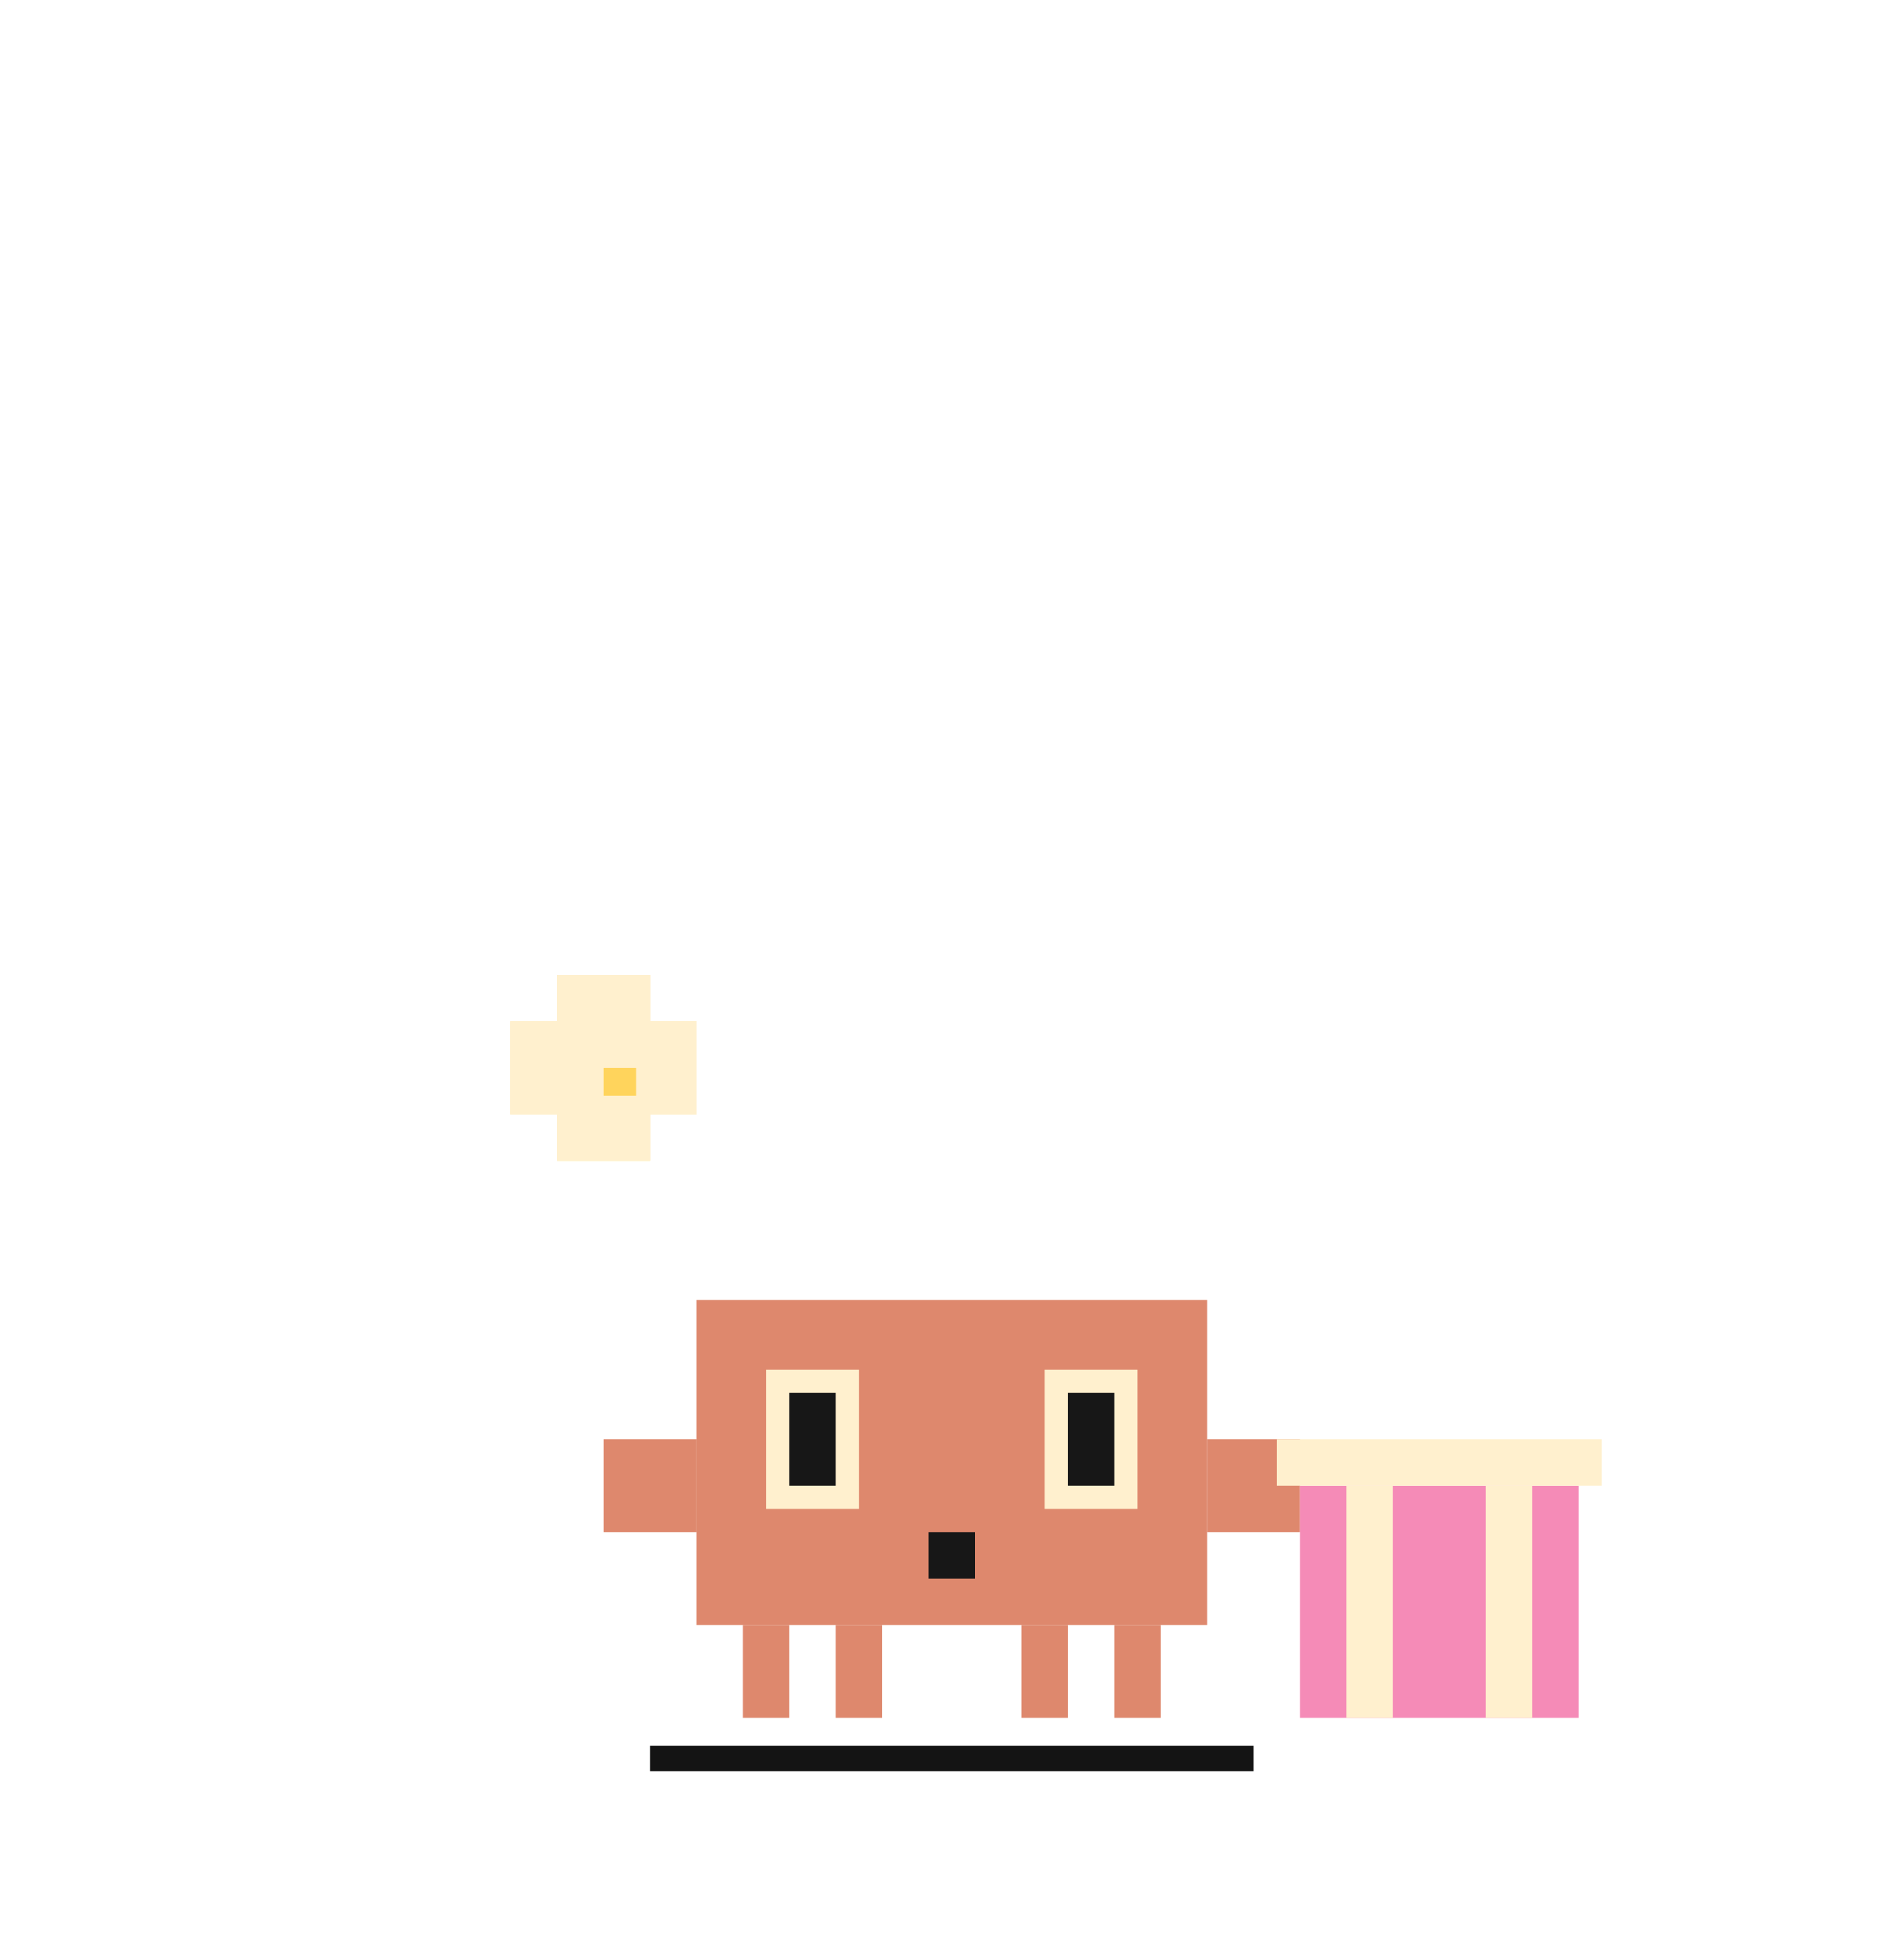
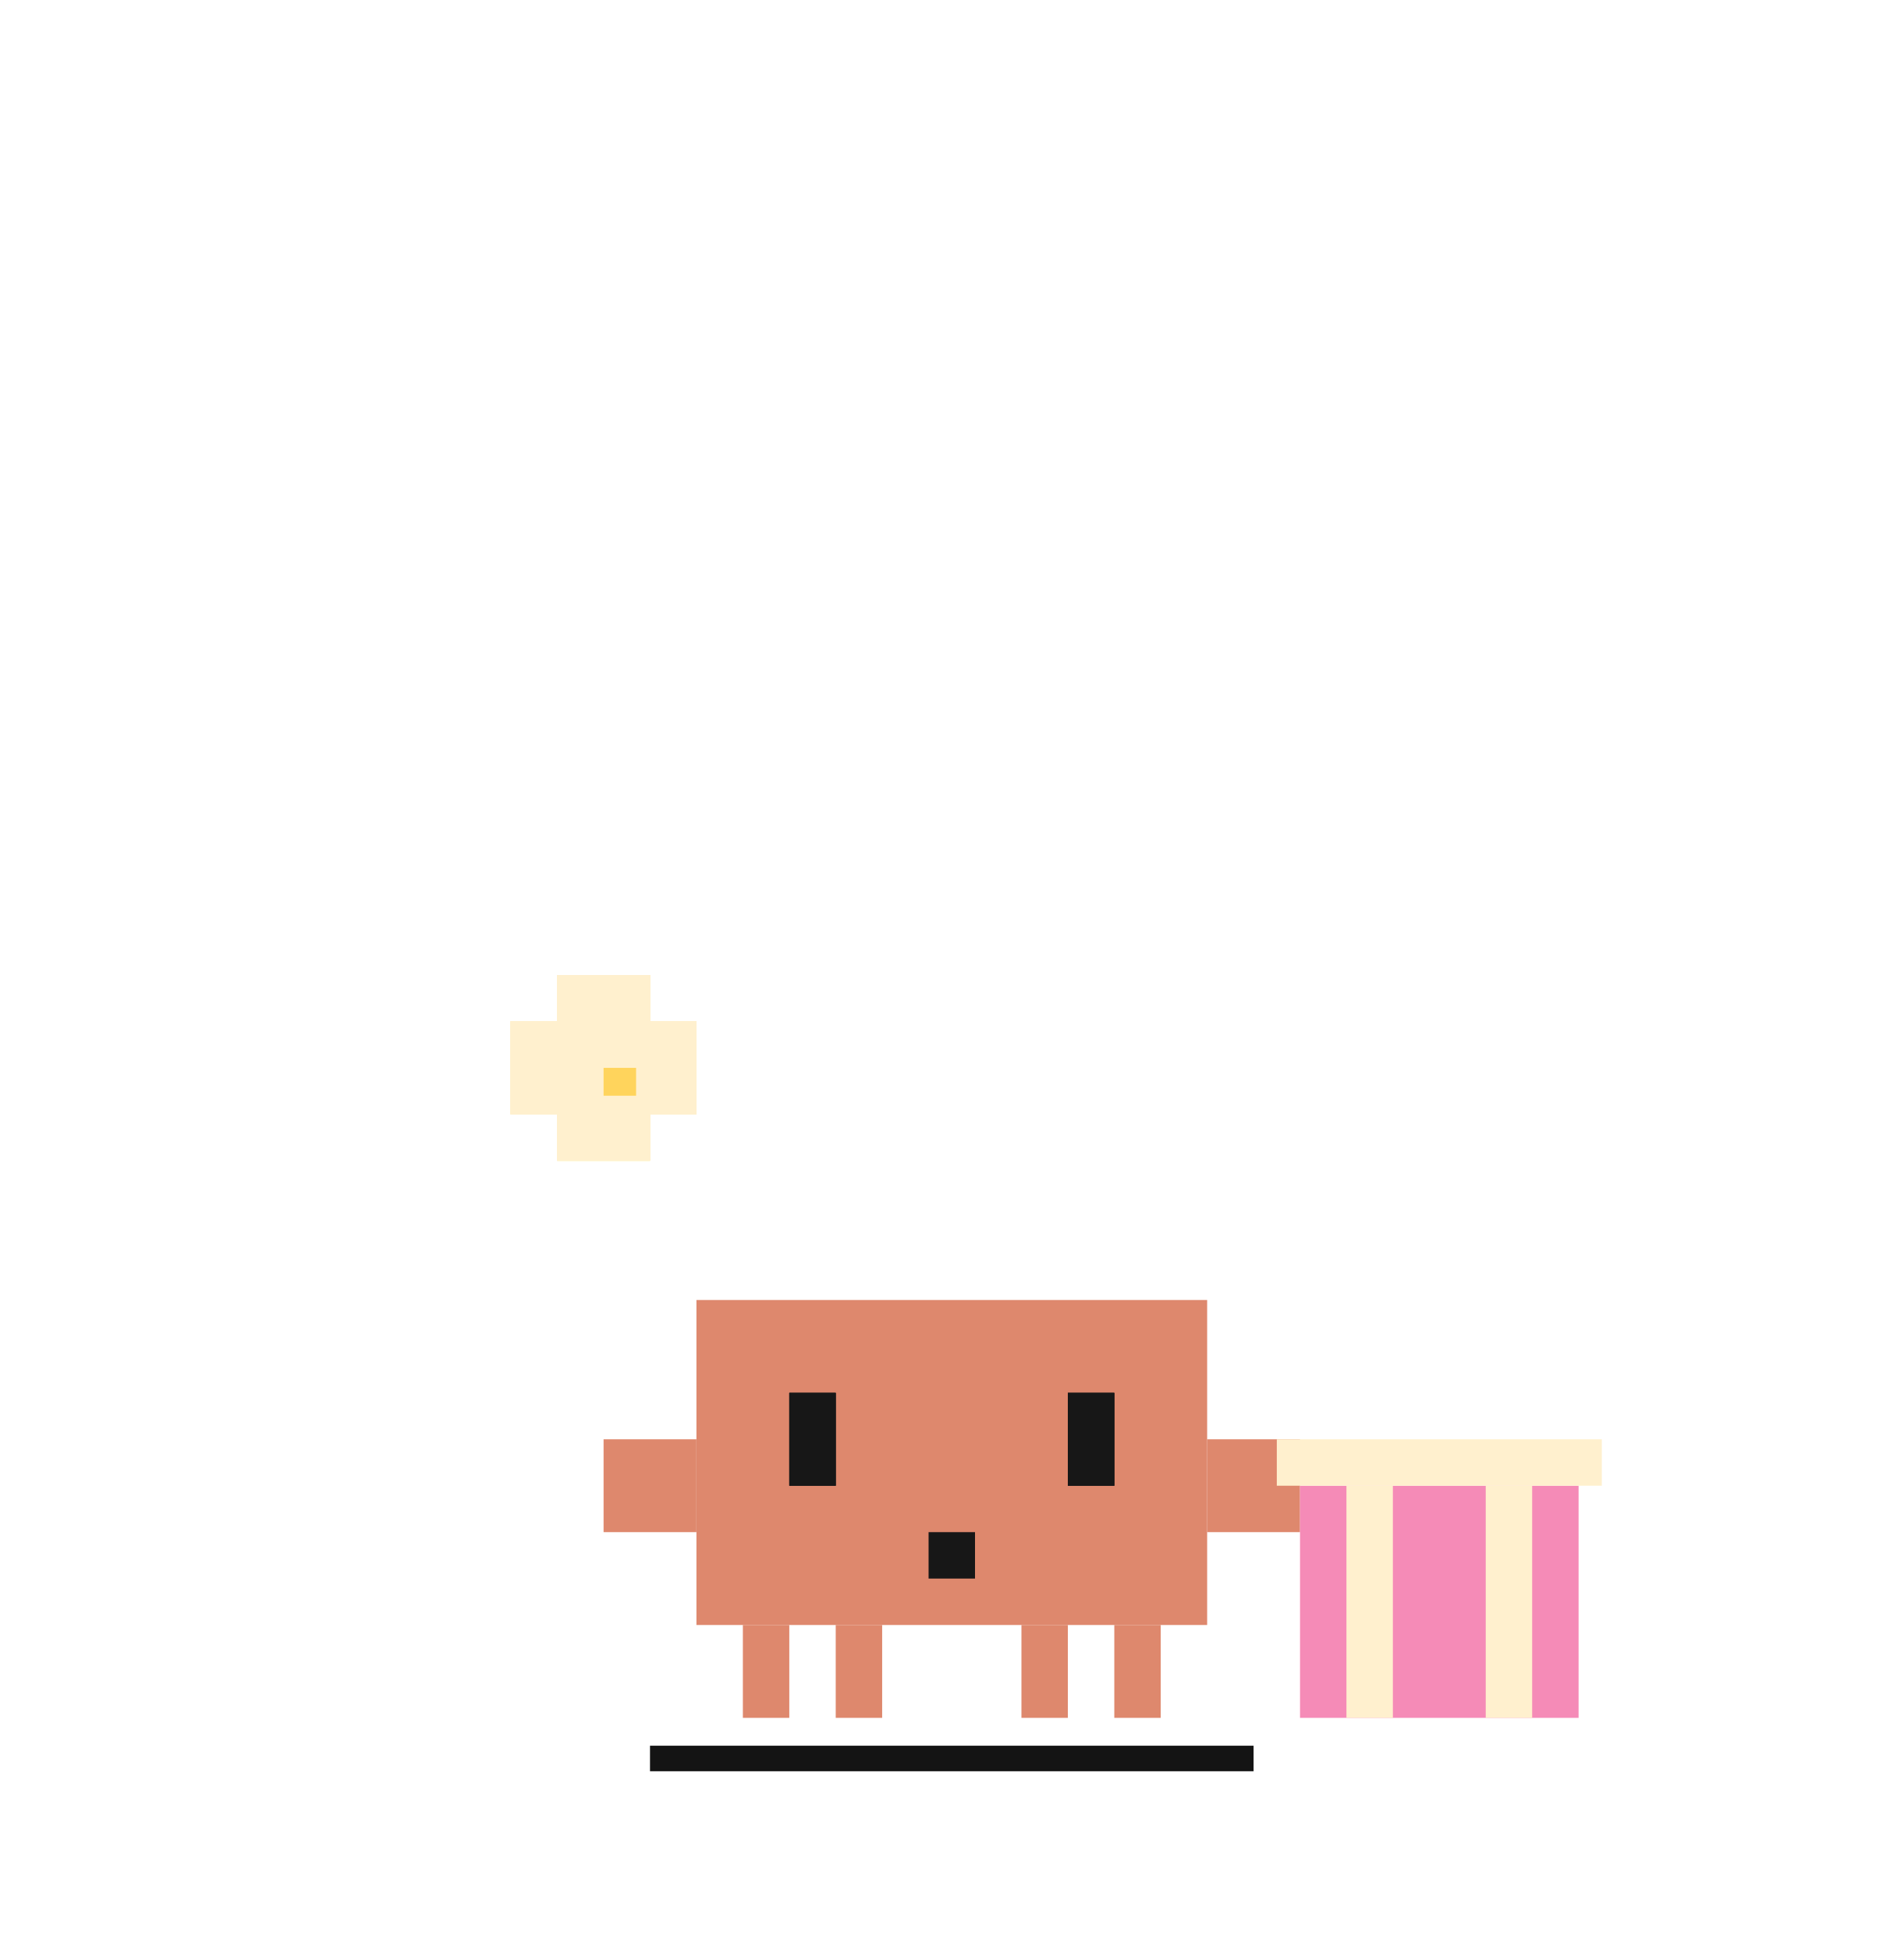
<svg xmlns="http://www.w3.org/2000/svg" viewBox="-13 -22 41 42" role="img" aria-labelledby="pt13-title pt13-desc" data-duration="8" data-playtime="pt13">
  <style>.pt13-1{transform-origin:0px 0px;animation:pt13-1 8s ease-in-out infinite}
@keyframes pt13-1{0%{transform:translate(18px,12px) rotate(0deg) scale(0.3,0.3);}28%{transform:translate(18px,12px) rotate(0deg) scale(0.3,0.3);}40%{transform:translate(10px,-9px) rotate(0deg) scale(0.6,0.6);}57%{transform:translate(-2px,10px) rotate(0deg) scale(0.9,0.9);}86%{transform:translate(-2px,10px) rotate(0deg) scale(0.9,0.9);}95%{transform:translate(-2px,17px) rotate(0deg) scale(0,0);}100%{transform:translate(18px,12px) rotate(0deg) scale(0.3,0.3);}}
.pt13-2{transform-origin:0px 0px;animation:pt13-2 8s linear infinite}
@keyframes pt13-2{0%{opacity:0;}27.9%{opacity:0;}28%{opacity:1;}95%{opacity:1;}95.1%{opacity:0;}100%{opacity:0;}}
.pt13-3{transform-origin:0px 0px;animation:pt13-3 8s ease-in-out infinite}
@keyframes pt13-3{0%{transform:translate(18px,12px) rotate(0deg) scale(0.3,0.3);}29.5%{transform:translate(18px,12px) rotate(0deg) scale(0.3,0.3);}41.5%{transform:translate(12px,-11px) rotate(31deg) scale(0.6,0.6);}58.5%{transform:translate(5px,12px) rotate(59deg) scale(0.9,0.9);}86%{transform:translate(5px,12px) rotate(59deg) scale(0.9,0.9);}95%{transform:translate(5px,17px) rotate(59deg) scale(0,0);}100%{transform:translate(18px,12px) rotate(0deg) scale(0.3,0.3);}}
.pt13-4{transform-origin:0px 0px;animation:pt13-4 8s linear infinite}
@keyframes pt13-4{0%{opacity:0;}29.4%{opacity:0;}29.5%{opacity:1;}95%{opacity:1;}95.1%{opacity:0;}100%{opacity:0;}}
.pt13-5{transform-origin:0px 0px;animation:pt13-5 8s ease-in-out infinite}
@keyframes pt13-5{0%{transform:translate(18px,12px) rotate(0deg) scale(0.3,0.3);}31%{transform:translate(18px,12px) rotate(0deg) scale(0.3,0.3);}43%{transform:translate(14px,-13px) rotate(62deg) scale(0.6,0.6);}60%{transform:translate(12px,14px) rotate(118deg) scale(0.9,0.9);}86%{transform:translate(12px,14px) rotate(118deg) scale(0.9,0.9);}95%{transform:translate(12px,17px) rotate(118deg) scale(0,0);}100%{transform:translate(18px,12px) rotate(0deg) scale(0.3,0.3);}}
.pt13-6{transform-origin:0px 0px;animation:pt13-6 8s linear infinite}
@keyframes pt13-6{0%{opacity:0;}30.9%{opacity:0;}31%{opacity:1;}95%{opacity:1;}95.1%{opacity:0;}100%{opacity:0;}}
.pt13-7{transform-origin:0px 0px;animation:pt13-7 8s ease-in-out infinite}
@keyframes pt13-7{0%{transform:translate(18px,12px) rotate(0deg) scale(0.3,0.3);}32.5%{transform:translate(18px,12px) rotate(0deg) scale(0.3,0.3);}44.5%{transform:translate(16px,-9px) rotate(93deg) scale(0.6,0.6);}61.5%{transform:translate(0px,10px) rotate(177deg) scale(0.9,0.9);}86%{transform:translate(0px,10px) rotate(177deg) scale(0.9,0.9);}95%{transform:translate(0px,17px) rotate(177deg) scale(0,0);}100%{transform:translate(18px,12px) rotate(0deg) scale(0.3,0.3);}}
.pt13-8{transform-origin:0px 0px;animation:pt13-8 8s linear infinite}
@keyframes pt13-8{0%{opacity:0;}32.4%{opacity:0;}32.5%{opacity:1;}95%{opacity:1;}95.1%{opacity:0;}100%{opacity:0;}}
.pt13-9{transform-origin:0px 0px;animation:pt13-9 8s ease-in-out infinite}
@keyframes pt13-9{0%{transform:translate(18px,12px) rotate(0deg) scale(0.3,0.3);}34%{transform:translate(18px,12px) rotate(0deg) scale(0.3,0.3);}46%{transform:translate(10px,-11px) rotate(124deg) scale(0.6,0.6);}63%{transform:translate(7px,12px) rotate(236deg) scale(0.9,0.9);}86%{transform:translate(7px,12px) rotate(236deg) scale(0.9,0.9);}95%{transform:translate(7px,17px) rotate(236deg) scale(0,0);}100%{transform:translate(18px,12px) rotate(0deg) scale(0.3,0.3);}}
.pt13-10{transform-origin:0px 0px;animation:pt13-10 8s linear infinite}
@keyframes pt13-10{0%{opacity:0;}33.9%{opacity:0;}34%{opacity:1;}95%{opacity:1;}95.1%{opacity:0;}100%{opacity:0;}}
.pt13-11{transform-origin:0px 0px;animation:pt13-11 8s ease-in-out infinite}
@keyframes pt13-11{0%{transform:translate(18px,12px) rotate(0deg) scale(0.3,0.3);}35.5%{transform:translate(18px,12px) rotate(0deg) scale(0.3,0.3);}47.5%{transform:translate(12px,-13px) rotate(155deg) scale(0.6,0.6);}64.5%{transform:translate(14px,14px) rotate(295deg) scale(0.9,0.9);}86%{transform:translate(14px,14px) rotate(295deg) scale(0.9,0.9);}95%{transform:translate(14px,17px) rotate(295deg) scale(0,0);}100%{transform:translate(18px,12px) rotate(0deg) scale(0.3,0.3);}}
.pt13-12{transform-origin:0px 0px;animation:pt13-12 8s linear infinite}
@keyframes pt13-12{0%{opacity:0;}35.4%{opacity:0;}35.5%{opacity:1;}95%{opacity:1;}95.1%{opacity:0;}100%{opacity:0;}}
.pt13-13{transform-origin:0px 0px;animation:pt13-13 8s ease-in-out infinite}
@keyframes pt13-13{0%{transform:translate(18px,12px) rotate(0deg) scale(0.3,0.3);}37%{transform:translate(18px,12px) rotate(0deg) scale(0.3,0.3);}49%{transform:translate(14px,-9px) rotate(186deg) scale(0.6,0.6);}66%{transform:translate(2px,10px) rotate(354deg) scale(0.9,0.9);}86%{transform:translate(2px,10px) rotate(354deg) scale(0.9,0.9);}95%{transform:translate(2px,17px) rotate(354deg) scale(0,0);}100%{transform:translate(18px,12px) rotate(0deg) scale(0.3,0.3);}}
.pt13-14{transform-origin:0px 0px;animation:pt13-14 8s linear infinite}
@keyframes pt13-14{0%{opacity:0;}36.9%{opacity:0;}37%{opacity:1;}95%{opacity:1;}95.1%{opacity:0;}100%{opacity:0;}}
.pt13-15{transform-origin:0px 0px;animation:pt13-15 8s ease-in-out infinite}
@keyframes pt13-15{0%{transform:translate(18px,12px) rotate(0deg) scale(0.3,0.3);}38.5%{transform:translate(18px,12px) rotate(0deg) scale(0.3,0.3);}50.5%{transform:translate(16px,-11px) rotate(217deg) scale(0.6,0.6);}67.5%{transform:translate(9px,12px) rotate(413deg) scale(0.9,0.9);}86%{transform:translate(9px,12px) rotate(413deg) scale(0.9,0.9);}95%{transform:translate(9px,17px) rotate(413deg) scale(0,0);}100%{transform:translate(18px,12px) rotate(0deg) scale(0.3,0.3);}}
.pt13-16{transform-origin:0px 0px;animation:pt13-16 8s linear infinite}
@keyframes pt13-16{0%{opacity:0;}38.4%{opacity:0;}38.5%{opacity:1;}95%{opacity:1;}95.1%{opacity:0;}100%{opacity:0;}}
.pt13-17{transform-origin:0px 0px;animation:pt13-17 8s ease-in-out infinite}
@keyframes pt13-17{0%{transform:translate(18px,12px) rotate(0deg) scale(0.3,0.3);}40%{transform:translate(18px,12px) rotate(0deg) scale(0.3,0.3);}52%{transform:translate(10px,-13px) rotate(248deg) scale(0.6,0.6);}69%{transform:translate(16px,14px) rotate(472deg) scale(0.9,0.9);}86%{transform:translate(16px,14px) rotate(472deg) scale(0.9,0.9);}95%{transform:translate(16px,17px) rotate(472deg) scale(0,0);}100%{transform:translate(18px,12px) rotate(0deg) scale(0.3,0.3);}}
.pt13-18{transform-origin:0px 0px;animation:pt13-18 8s linear infinite}
@keyframes pt13-18{0%{opacity:0;}39.9%{opacity:0;}40%{opacity:1;}95%{opacity:1;}95.1%{opacity:0;}100%{opacity:0;}}
.pt13-19{transform-origin:0px 0px;animation:pt13-19 8s ease-in-out infinite}
@keyframes pt13-19{0%{transform:translate(18px,12px) rotate(0deg) scale(0.3,0.3);}41.5%{transform:translate(18px,12px) rotate(0deg) scale(0.3,0.3);}53.5%{transform:translate(12px,-9px) rotate(279deg) scale(0.6,0.6);}70.5%{transform:translate(4px,10px) rotate(531deg) scale(0.9,0.9);}86%{transform:translate(4px,10px) rotate(531deg) scale(0.9,0.9);}95%{transform:translate(4px,17px) rotate(531deg) scale(0,0);}100%{transform:translate(18px,12px) rotate(0deg) scale(0.3,0.3);}}
.pt13-20{transform-origin:0px 0px;animation:pt13-20 8s linear infinite}
@keyframes pt13-20{0%{opacity:0;}41.4%{opacity:0;}41.5%{opacity:1;}95%{opacity:1;}95.1%{opacity:0;}100%{opacity:0;}}
.pt13-21{transform-origin:0px 0px;animation:pt13-21 8s ease-in-out infinite}
@keyframes pt13-21{0%{transform:translate(18px,12px) rotate(0deg) scale(0.3,0.3);}43%{transform:translate(18px,12px) rotate(0deg) scale(0.3,0.3);}55%{transform:translate(14px,-11px) rotate(310deg) scale(0.6,0.6);}72%{transform:translate(11px,12px) rotate(590deg) scale(0.9,0.9);}86%{transform:translate(11px,12px) rotate(590deg) scale(0.9,0.9);}95%{transform:translate(11px,17px) rotate(590deg) scale(0,0);}100%{transform:translate(18px,12px) rotate(0deg) scale(0.3,0.3);}}
.pt13-22{transform-origin:0px 0px;animation:pt13-22 8s linear infinite}
@keyframes pt13-22{0%{opacity:0;}42.9%{opacity:0;}43%{opacity:1;}95%{opacity:1;}95.1%{opacity:0;}100%{opacity:0;}}
.pt13-23{transform-origin:0px 0px;animation:pt13-23 8s ease-in-out infinite}
@keyframes pt13-23{0%{transform:translate(18px,12px) rotate(0deg) scale(0.3,0.3);}44.5%{transform:translate(18px,12px) rotate(0deg) scale(0.3,0.3);}56.5%{transform:translate(16px,-13px) rotate(341deg) scale(0.6,0.6);}73.5%{transform:translate(-1px,14px) rotate(649deg) scale(0.9,0.9);}86%{transform:translate(-1px,14px) rotate(649deg) scale(0.9,0.9);}95%{transform:translate(-1px,17px) rotate(649deg) scale(0,0);}100%{transform:translate(18px,12px) rotate(0deg) scale(0.3,0.3);}}
.pt13-24{transform-origin:0px 0px;animation:pt13-24 8s linear infinite}
@keyframes pt13-24{0%{opacity:0;}44.4%{opacity:0;}44.5%{opacity:1;}95%{opacity:1;}95.1%{opacity:0;}100%{opacity:0;}}
.pt13-25{transform-origin:0px 0px;animation:pt13-25 8s ease-in-out infinite}
@keyframes pt13-25{0%{transform:translate(18px,12px) rotate(0deg) scale(0.3,0.3);}46%{transform:translate(18px,12px) rotate(0deg) scale(0.3,0.3);}58%{transform:translate(10px,-9px) rotate(372deg) scale(0.6,0.6);}75%{transform:translate(6px,10px) rotate(708deg) scale(0.9,0.9);}86%{transform:translate(6px,10px) rotate(708deg) scale(0.9,0.9);}95%{transform:translate(6px,17px) rotate(708deg) scale(0,0);}100%{transform:translate(18px,12px) rotate(0deg) scale(0.3,0.3);}}
.pt13-26{transform-origin:0px 0px;animation:pt13-26 8s linear infinite}
@keyframes pt13-26{0%{opacity:0;}45.9%{opacity:0;}46%{opacity:1;}95%{opacity:1;}95.1%{opacity:0;}100%{opacity:0;}}
.pt13-27{transform-origin:7.5px 9px;animation:pt13-27 8s ease-in-out infinite}
@keyframes pt13-27{0%{transform:translate(0px,0px) rotate(0deg) scale(1,1);}12%{transform:translate(0px,0px) rotate(0deg) scale(1,1);}13%{transform:translate(0px,0px) rotate(0deg) scale(1,0.1);}14%{transform:translate(0px,0px) rotate(0deg) scale(1,1);}72%{transform:translate(0px,0px) rotate(0deg) scale(1,1);}73%{transform:translate(0.5px,0px) rotate(0deg) scale(1,1);}85%{transform:translate(0px,0px) rotate(0deg) scale(1,1);}100%{transform:translate(0px,0px) rotate(0deg) scale(1,1);}}
.pt13-28{transform-origin:0px 0px;animation:pt13-28 8s ease-in-out infinite}
@keyframes pt13-28{0%{opacity:1;}34.9%{opacity:1;}35%{opacity:0;}57%{opacity:0;}57.1%{opacity:1;}100%{opacity:1;}}
.pt13-29{transform-origin:0px 0px;animation:pt13-29 8s linear infinite}
@keyframes pt13-29{0%{opacity:0;}34.9%{opacity:0;}35%{opacity:1;}57%{opacity:1;}57.1%{opacity:0;}100%{opacity:0;}}
.pt13-30{transform-origin:2px 10px;animation:pt13-30 8s ease-in-out infinite}
@keyframes pt13-30{0%{transform:translate(0px,0px) rotate(0deg) scale(1,1);}100%{transform:translate(0px,0px) rotate(0deg) scale(1,1);}}
.pt13-31{transform-origin:13px 10px;animation:pt13-31 8s ease-in-out infinite}
@keyframes pt13-31{0%{transform:translate(0px,0px) rotate(0deg) scale(1,1);}100%{transform:translate(0px,0px) rotate(0deg) scale(1,1);}}
.pt13-32{transform-origin:7.5px 15px;animation:pt13-32 8s ease-in-out infinite}
@keyframes pt13-32{0%{transform:translate(0px,0px) rotate(0deg) scale(1,1);}34%{transform:translate(0px,0px) rotate(0deg) scale(1,1);}43%{transform:translate(0px,-2px) rotate(0deg) scale(1,1);}55%{transform:translate(0px,1px) rotate(0deg) scale(1.08,0.87);}89%{transform:translate(0px,0px) rotate(0deg) scale(1,1);}100%{transform:translate(0px,0px) rotate(0deg) scale(1,1);}}
.pt13-33{transform-origin:0px 0px;animation:pt13-33 8s linear infinite}
@keyframes pt13-33{0%{opacity:0;}59.9%{opacity:0;}60%{opacity:1;}85%{opacity:1;}85.1%{opacity:0;}100%{opacity:0;}}
@media(prefers-reduced-motion:reduce){svg[data-playtime="pt13"] g{animation-play-state:paused!important;animation-delay:-5.2s!important}}</style>
  <rect x="1" y="15.6" width="13" height="0.55" fill="#141414" />
  <g class="pt13-32">
    <g fill="#DE886D">
      <rect x="2" y="6" width="11" height="7" />
      <rect x="3" y="13" width="1" height="2" />
      <rect x="5" y="13" width="1" height="2" />
      <rect x="9" y="13" width="1" height="2" />
      <rect x="11" y="13" width="1" height="2" />
      <g class="pt13-30">
        <rect x="0" y="9" width="2" height="2" />
      </g>
      <g class="pt13-31">
        <rect x="13" y="9" width="2" height="2" />
      </g>
    </g>
    <g class="pt13-28">
      <g class="pt13-27">
        <g fill="#171717">
          <rect x="4" y="8" width="1" height="2" />
          <rect x="10" y="8" width="1" height="2" />
        </g>
      </g>
    </g>
    <g class="pt13-29">
-       <rect x="3.5" y="7.5" width="2" height="3" fill="#FFF0CE" />
-       <rect x="9.5" y="7.5" width="2" height="3" fill="#FFF0CE" />
-       <rect x="4.2" y="8.3" width="0.7" height="1.4" fill="#171717" />
-       <rect x="10.2" y="8.3" width="0.7" height="1.4" fill="#171717" />
+       <g fill="#171717">
+         <rect x="4" y="8" width="1" height="2" />
+         <rect x="10" y="8" width="1" height="2" />
+       </g>
      <rect x="7" y="11" width="1" height="1" fill="#171717" />
    </g>
  </g>
  <rect x="15" y="10" width="6" height="5" fill="#F58BB7" />
  <rect x="16" y="10" width="1" height="5" fill="#FFF0CE" />
  <rect x="19" y="10" width="1" height="5" fill="#FFF0CE" />
  <rect x="14.5" y="9" width="7" height="1" fill="#FFF0CE" />
  <g class="pt13-2">
    <g class="pt13-1">
      <path d="M-1-1h2v1h1v2H1v1h-2V2h-1V0h1z" fill="#FFF0CE" />
      <rect x="0" y="1" width="0.7" height="0.6" fill="#FFD45C" />
    </g>
  </g>
  <g class="pt13-4">
    <g class="pt13-3">
      <path d="M-1-1h2v1h1v2H1v1h-2V2h-1V0h1z" fill="#FFF0CE" />
      <rect x="0" y="1" width="0.7" height="0.6" fill="#FFD45C" />
    </g>
  </g>
  <g class="pt13-6">
    <g class="pt13-5">
      <path d="M-1-1h2v1h1v2H1v1h-2V2h-1V0h1z" fill="#FFF0CE" />
      <rect x="0" y="1" width="0.7" height="0.6" fill="#FFD45C" />
    </g>
  </g>
  <g class="pt13-8">
    <g class="pt13-7">
      <path d="M-1-1h2v1h1v2H1v1h-2V2h-1V0h1z" fill="#FFF0CE" />
      <rect x="0" y="1" width="0.7" height="0.6" fill="#FFD45C" />
    </g>
  </g>
  <g class="pt13-10">
    <g class="pt13-9">
      <path d="M-1-1h2v1h1v2H1v1h-2V2h-1V0h1z" fill="#FFF0CE" />
      <rect x="0" y="1" width="0.7" height="0.6" fill="#FFD45C" />
    </g>
  </g>
  <g class="pt13-12">
    <g class="pt13-11">
      <path d="M-1-1h2v1h1v2H1v1h-2V2h-1V0h1z" fill="#FFF0CE" />
      <rect x="0" y="1" width="0.7" height="0.6" fill="#FFD45C" />
    </g>
  </g>
  <g class="pt13-14">
    <g class="pt13-13">
      <path d="M-1-1h2v1h1v2H1v1h-2V2h-1V0h1z" fill="#FFF0CE" />
      <rect x="0" y="1" width="0.7" height="0.6" fill="#FFD45C" />
    </g>
  </g>
  <g class="pt13-16">
    <g class="pt13-15">
      <path d="M-1-1h2v1h1v2H1v1h-2V2h-1V0h1z" fill="#FFF0CE" />
      <rect x="0" y="1" width="0.7" height="0.6" fill="#FFD45C" />
    </g>
  </g>
  <g class="pt13-18">
    <g class="pt13-17">
      <path d="M-1-1h2v1h1v2H1v1h-2V2h-1V0h1z" fill="#FFF0CE" />
      <rect x="0" y="1" width="0.7" height="0.6" fill="#FFD45C" />
    </g>
  </g>
  <g class="pt13-20">
    <g class="pt13-19">
      <path d="M-1-1h2v1h1v2H1v1h-2V2h-1V0h1z" fill="#FFF0CE" />
      <rect x="0" y="1" width="0.7" height="0.6" fill="#FFD45C" />
    </g>
  </g>
  <g class="pt13-22">
    <g class="pt13-21">
      <path d="M-1-1h2v1h1v2H1v1h-2V2h-1V0h1z" fill="#FFF0CE" />
      <rect x="0" y="1" width="0.7" height="0.6" fill="#FFD45C" />
    </g>
  </g>
  <g class="pt13-24">
    <g class="pt13-23">
      <path d="M-1-1h2v1h1v2H1v1h-2V2h-1V0h1z" fill="#FFF0CE" />
      <rect x="0" y="1" width="0.7" height="0.6" fill="#FFD45C" />
    </g>
  </g>
  <g class="pt13-26">
    <g class="pt13-25">
      <path d="M-1-1h2v1h1v2H1v1h-2V2h-1V0h1z" fill="#FFF0CE" />
      <rect x="0" y="1" width="0.7" height="0.6" fill="#FFD45C" />
    </g>
  </g>
  <g class="pt13-33">
    <rect x="4" y="8" width="1" height="2" fill="#171717" />
    <rect x="10" y="8" width="1" height="2" fill="#171717" />
  </g>
</svg>
